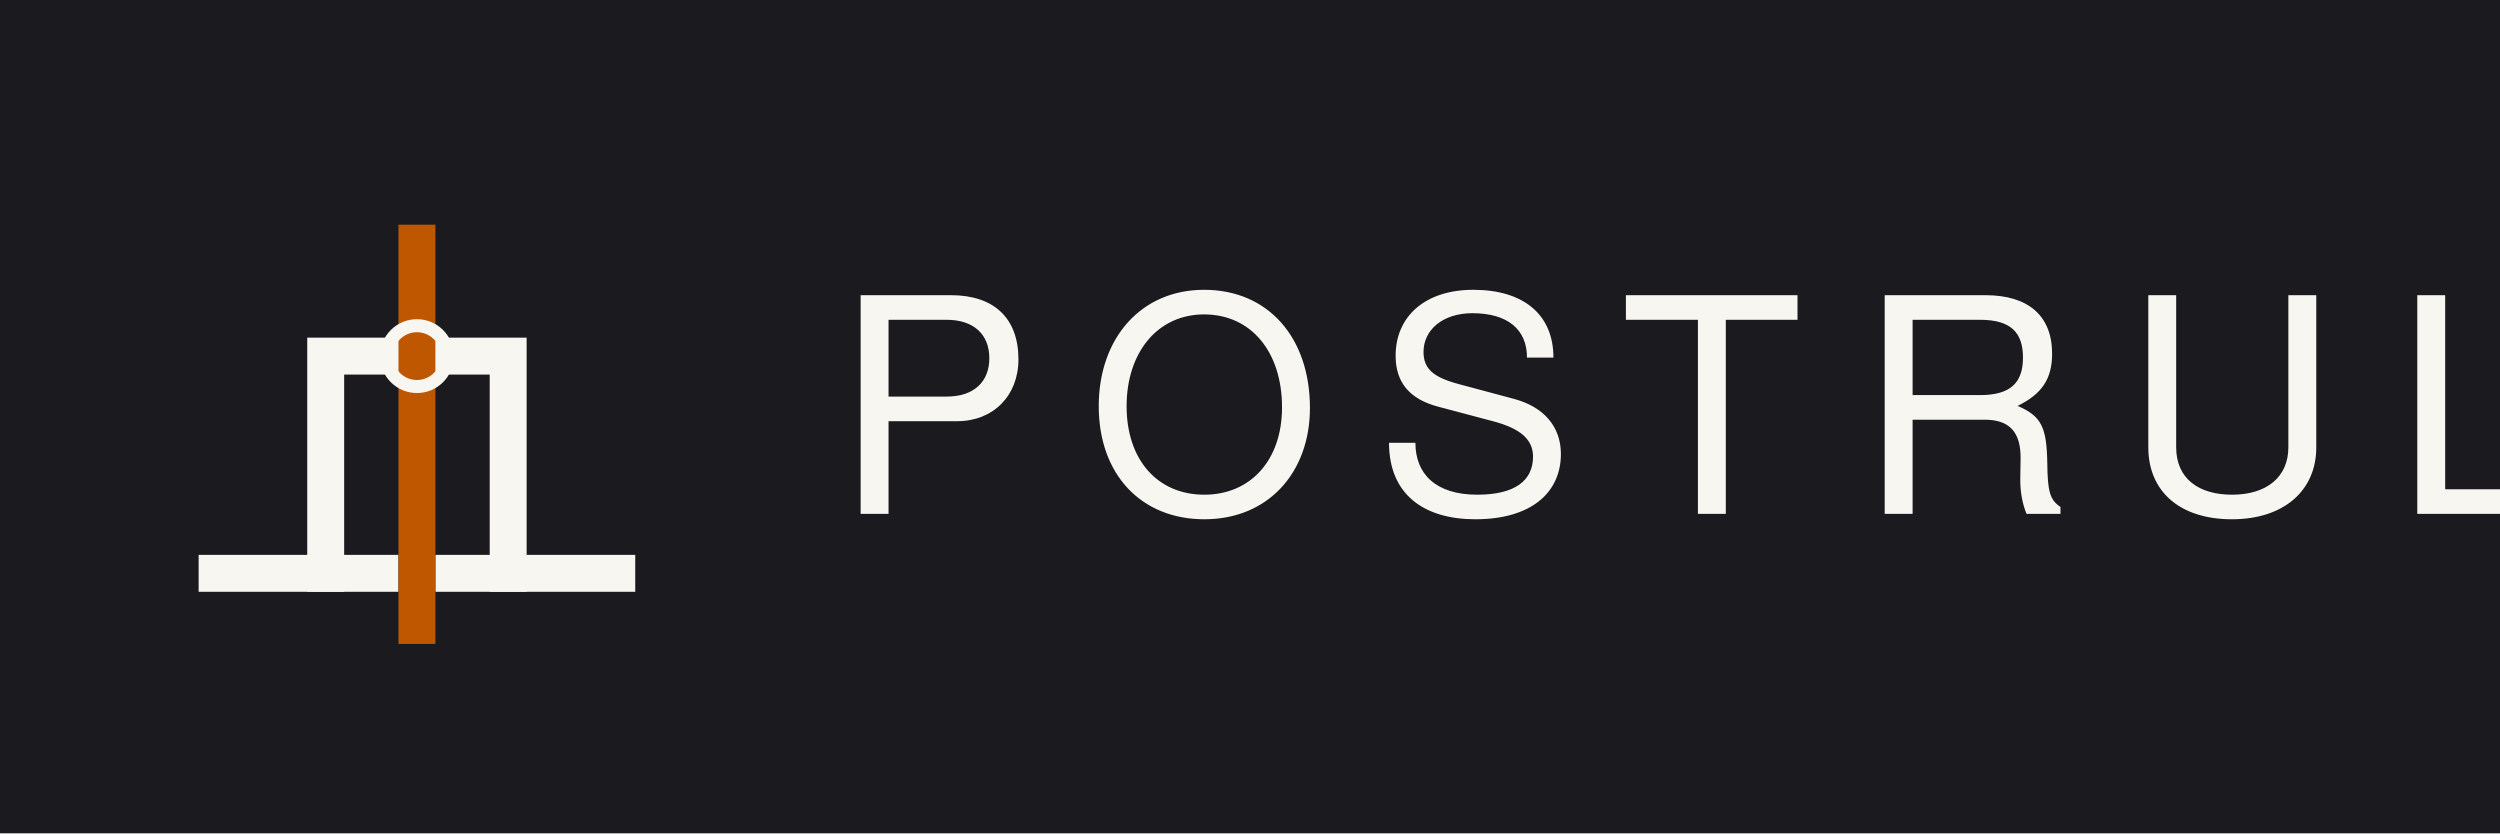
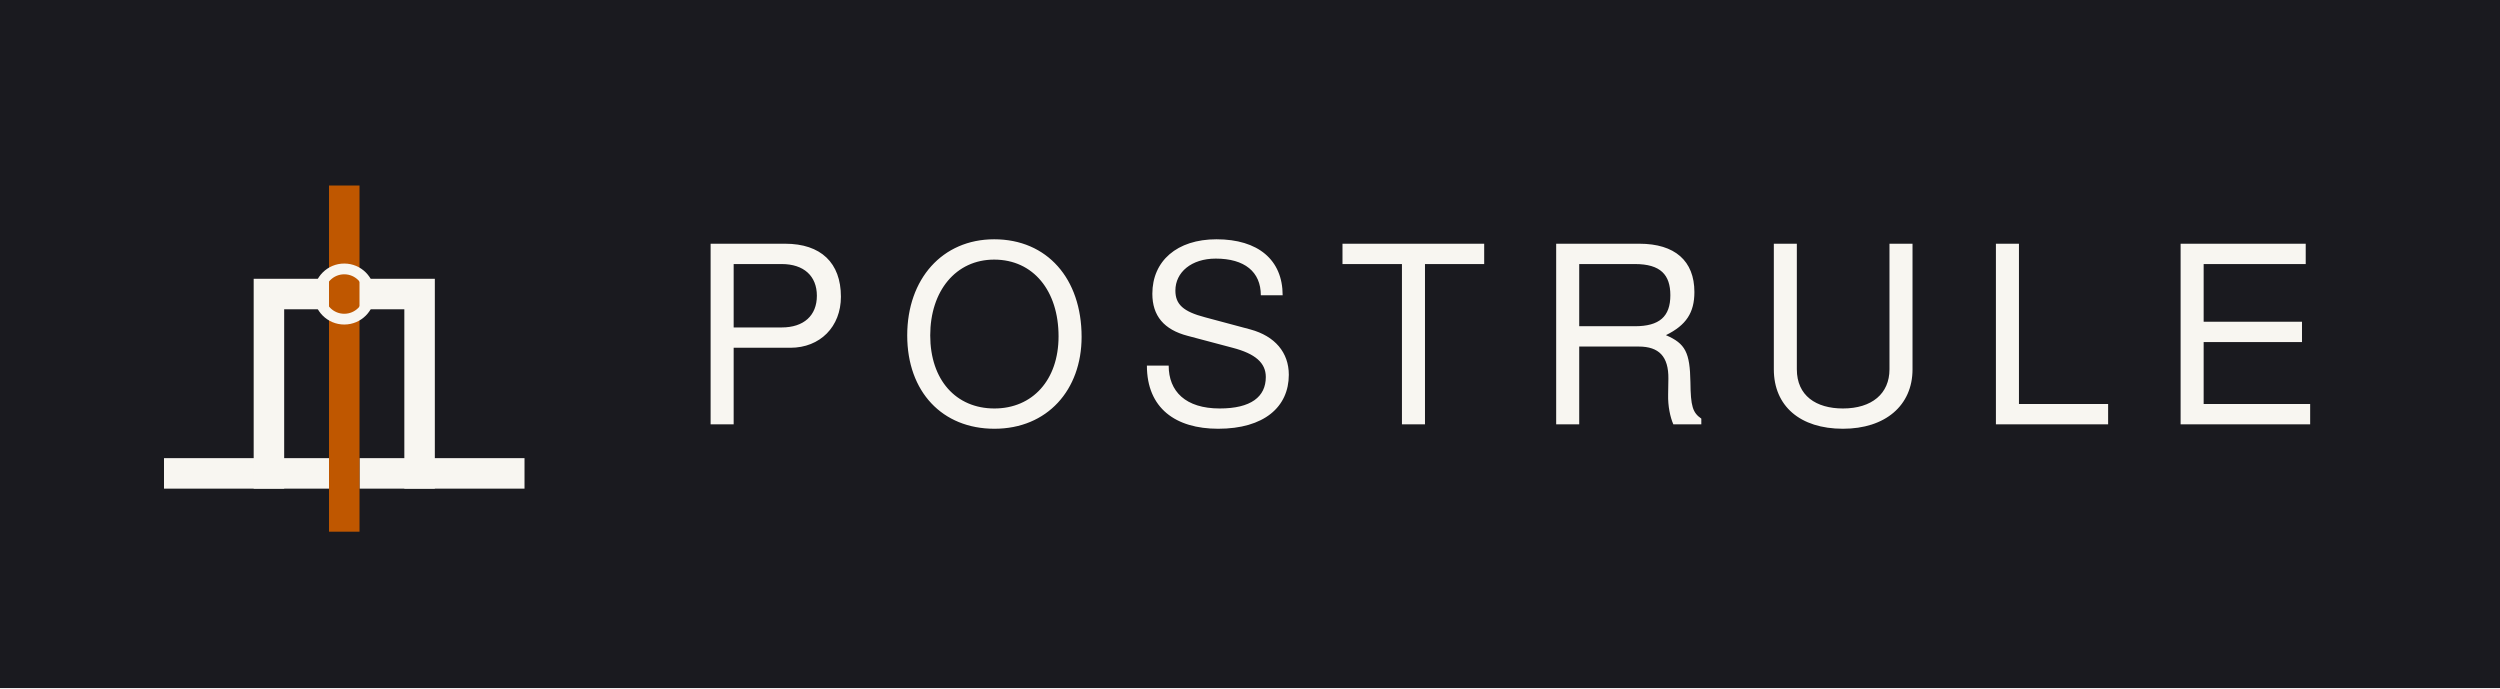
- <svg xmlns="http://www.w3.org/2000/svg" viewBox="0 0 900 300">
-   <rect width="900" height="300" fill="#1a1a1f" />
+ <svg xmlns="http://www.w3.org/2000/svg" viewBox="0 0 1090 300">
+   <rect width="1090" height="300" fill="#1a1a1f" />
  <g transform="translate(50, 50) scale(0.391)">
    <line x1="72" y1="400" x2="222" y2="400" stroke="#f8f6f1" stroke-width="34" stroke-linecap="square" />
    <line x1="290" y1="400" x2="440" y2="400" stroke="#f8f6f1" stroke-width="34" stroke-linecap="square" />
    <polyline points="172,400 172,200 340,200 340,400" fill="none" stroke="#f8f6f1" stroke-width="34" stroke-linecap="square" stroke-linejoin="miter" />
    <line x1="256" y1="448" x2="256" y2="96" stroke="#BF5700" stroke-width="34" stroke-linecap="square" />
    <circle cx="256" cy="200" r="28" fill="none" stroke="#f8f6f1" stroke-width="12" />
  </g>
  <text x="300" y="185" font-family="'Space Grotesk', 'Neue Haas Grotesk Display', 'Helvetica Neue', system-ui, sans-serif" font-weight="500" font-size="108" letter-spacing="19.4" fill="#f8f6f1">POSTRULE</text>
</svg>
